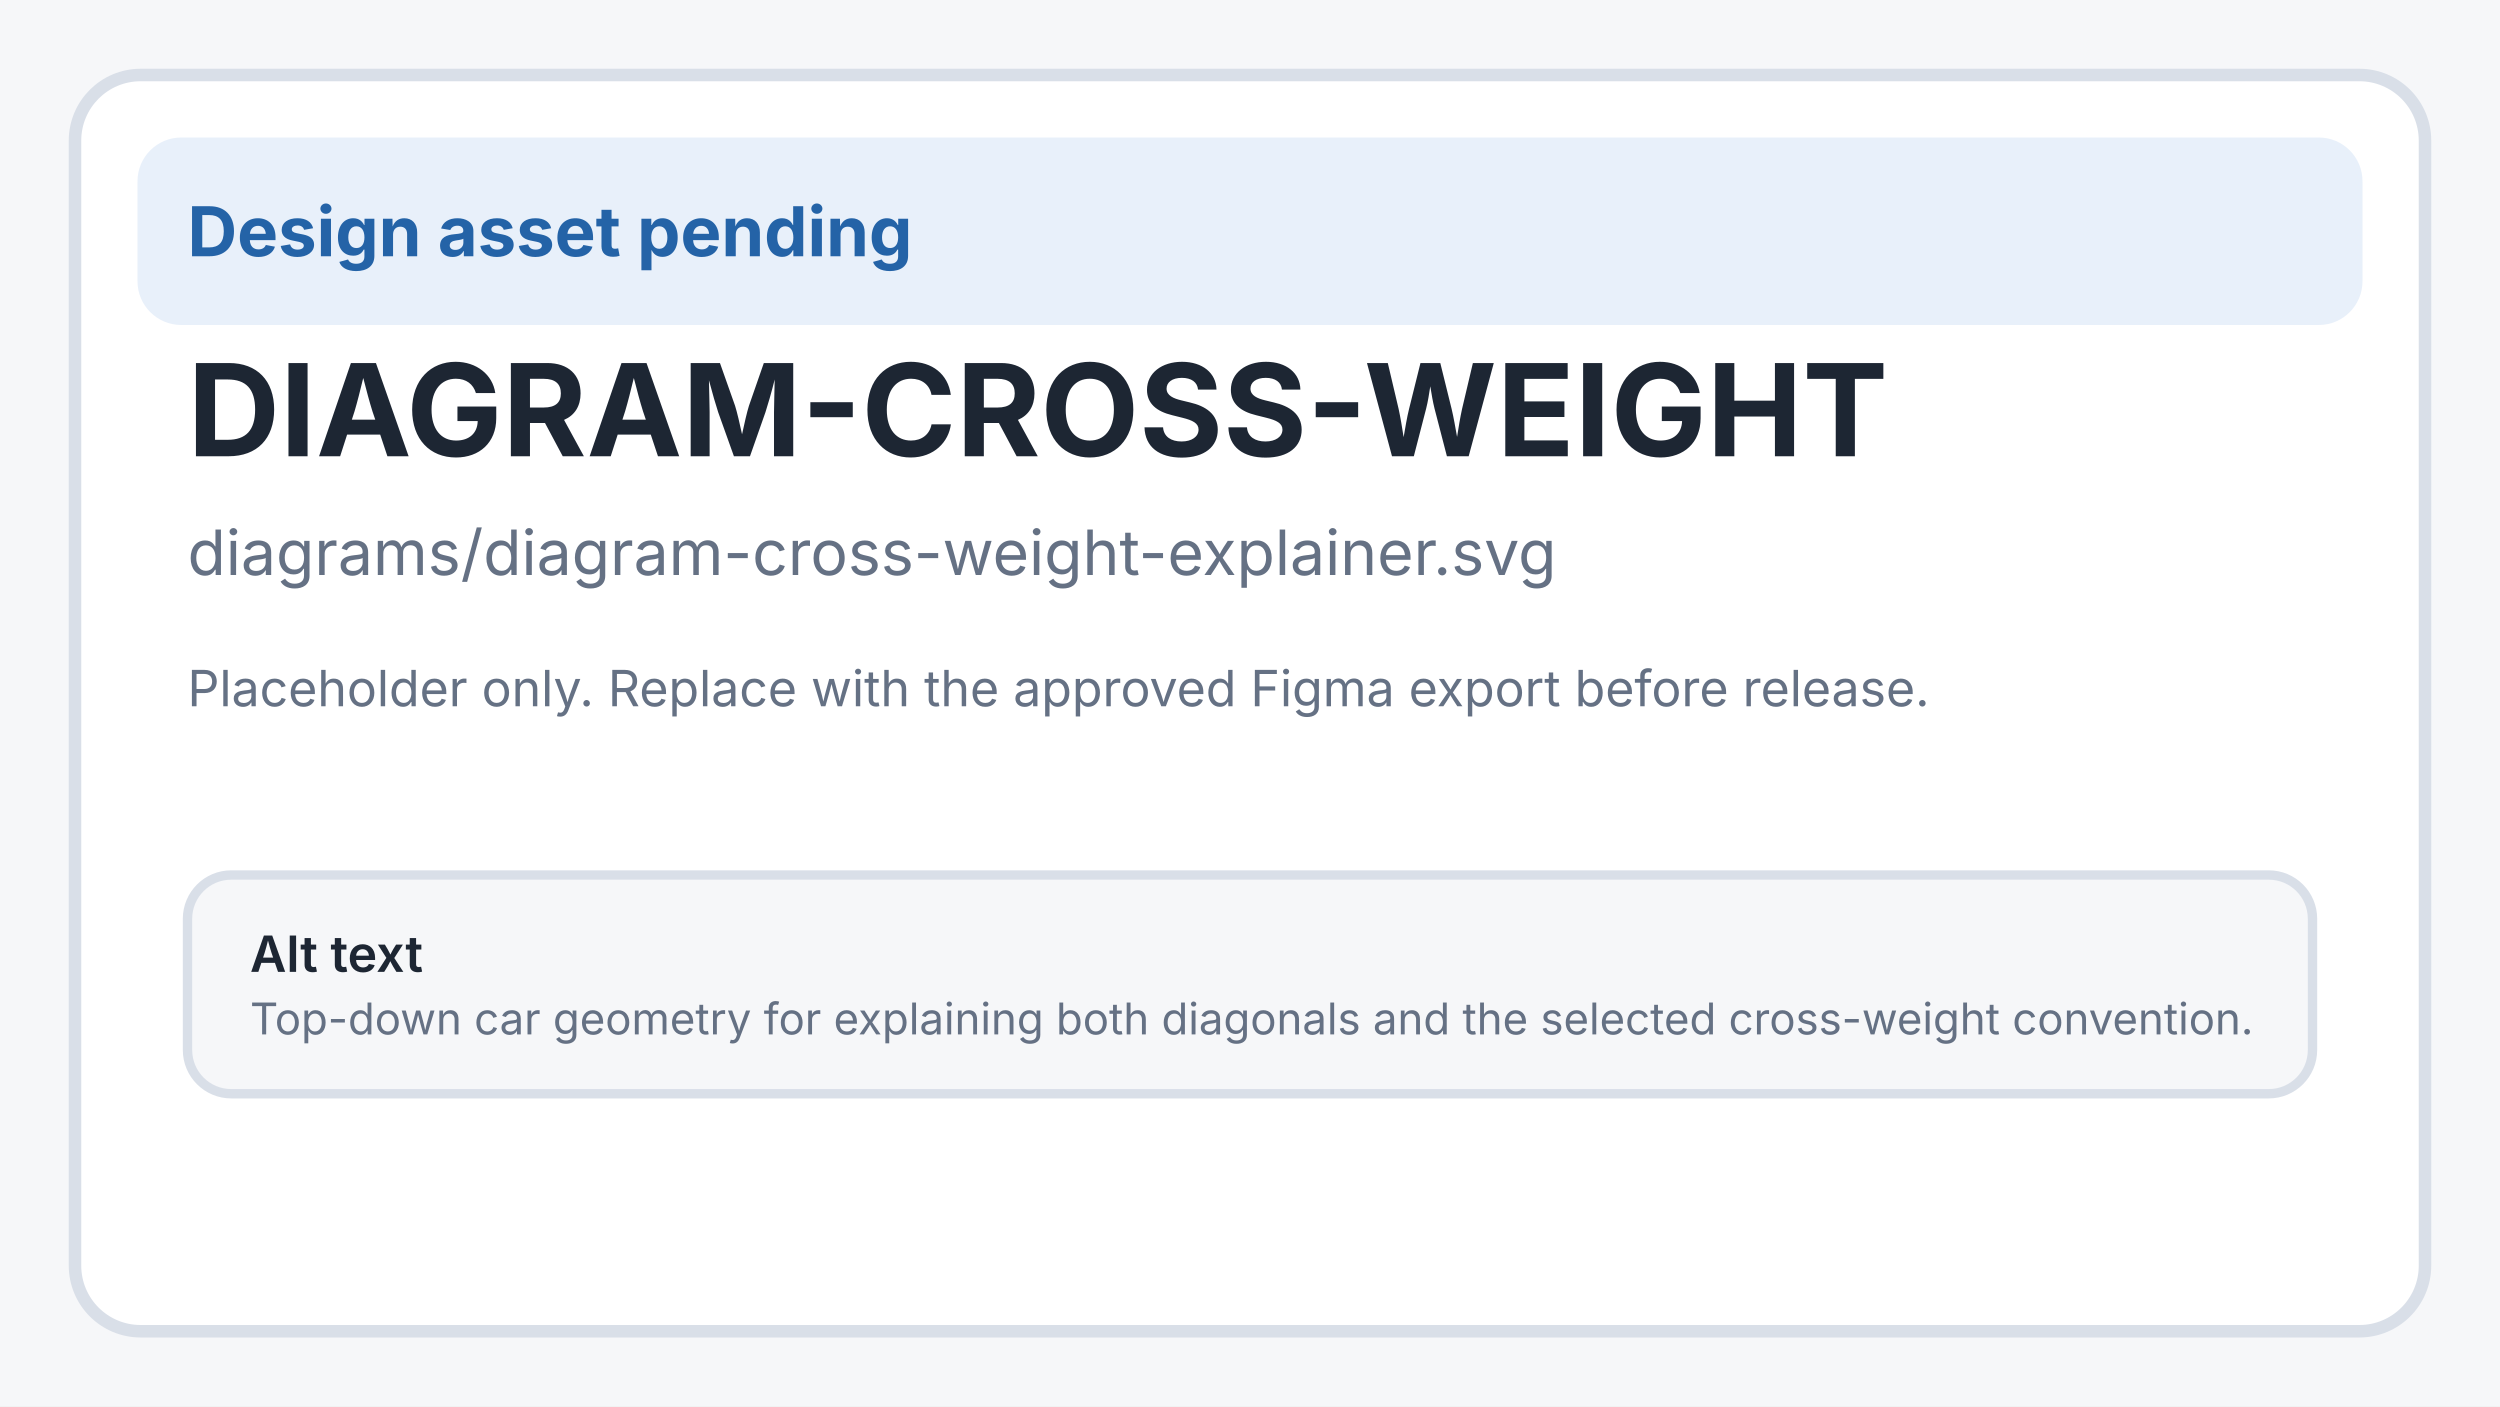
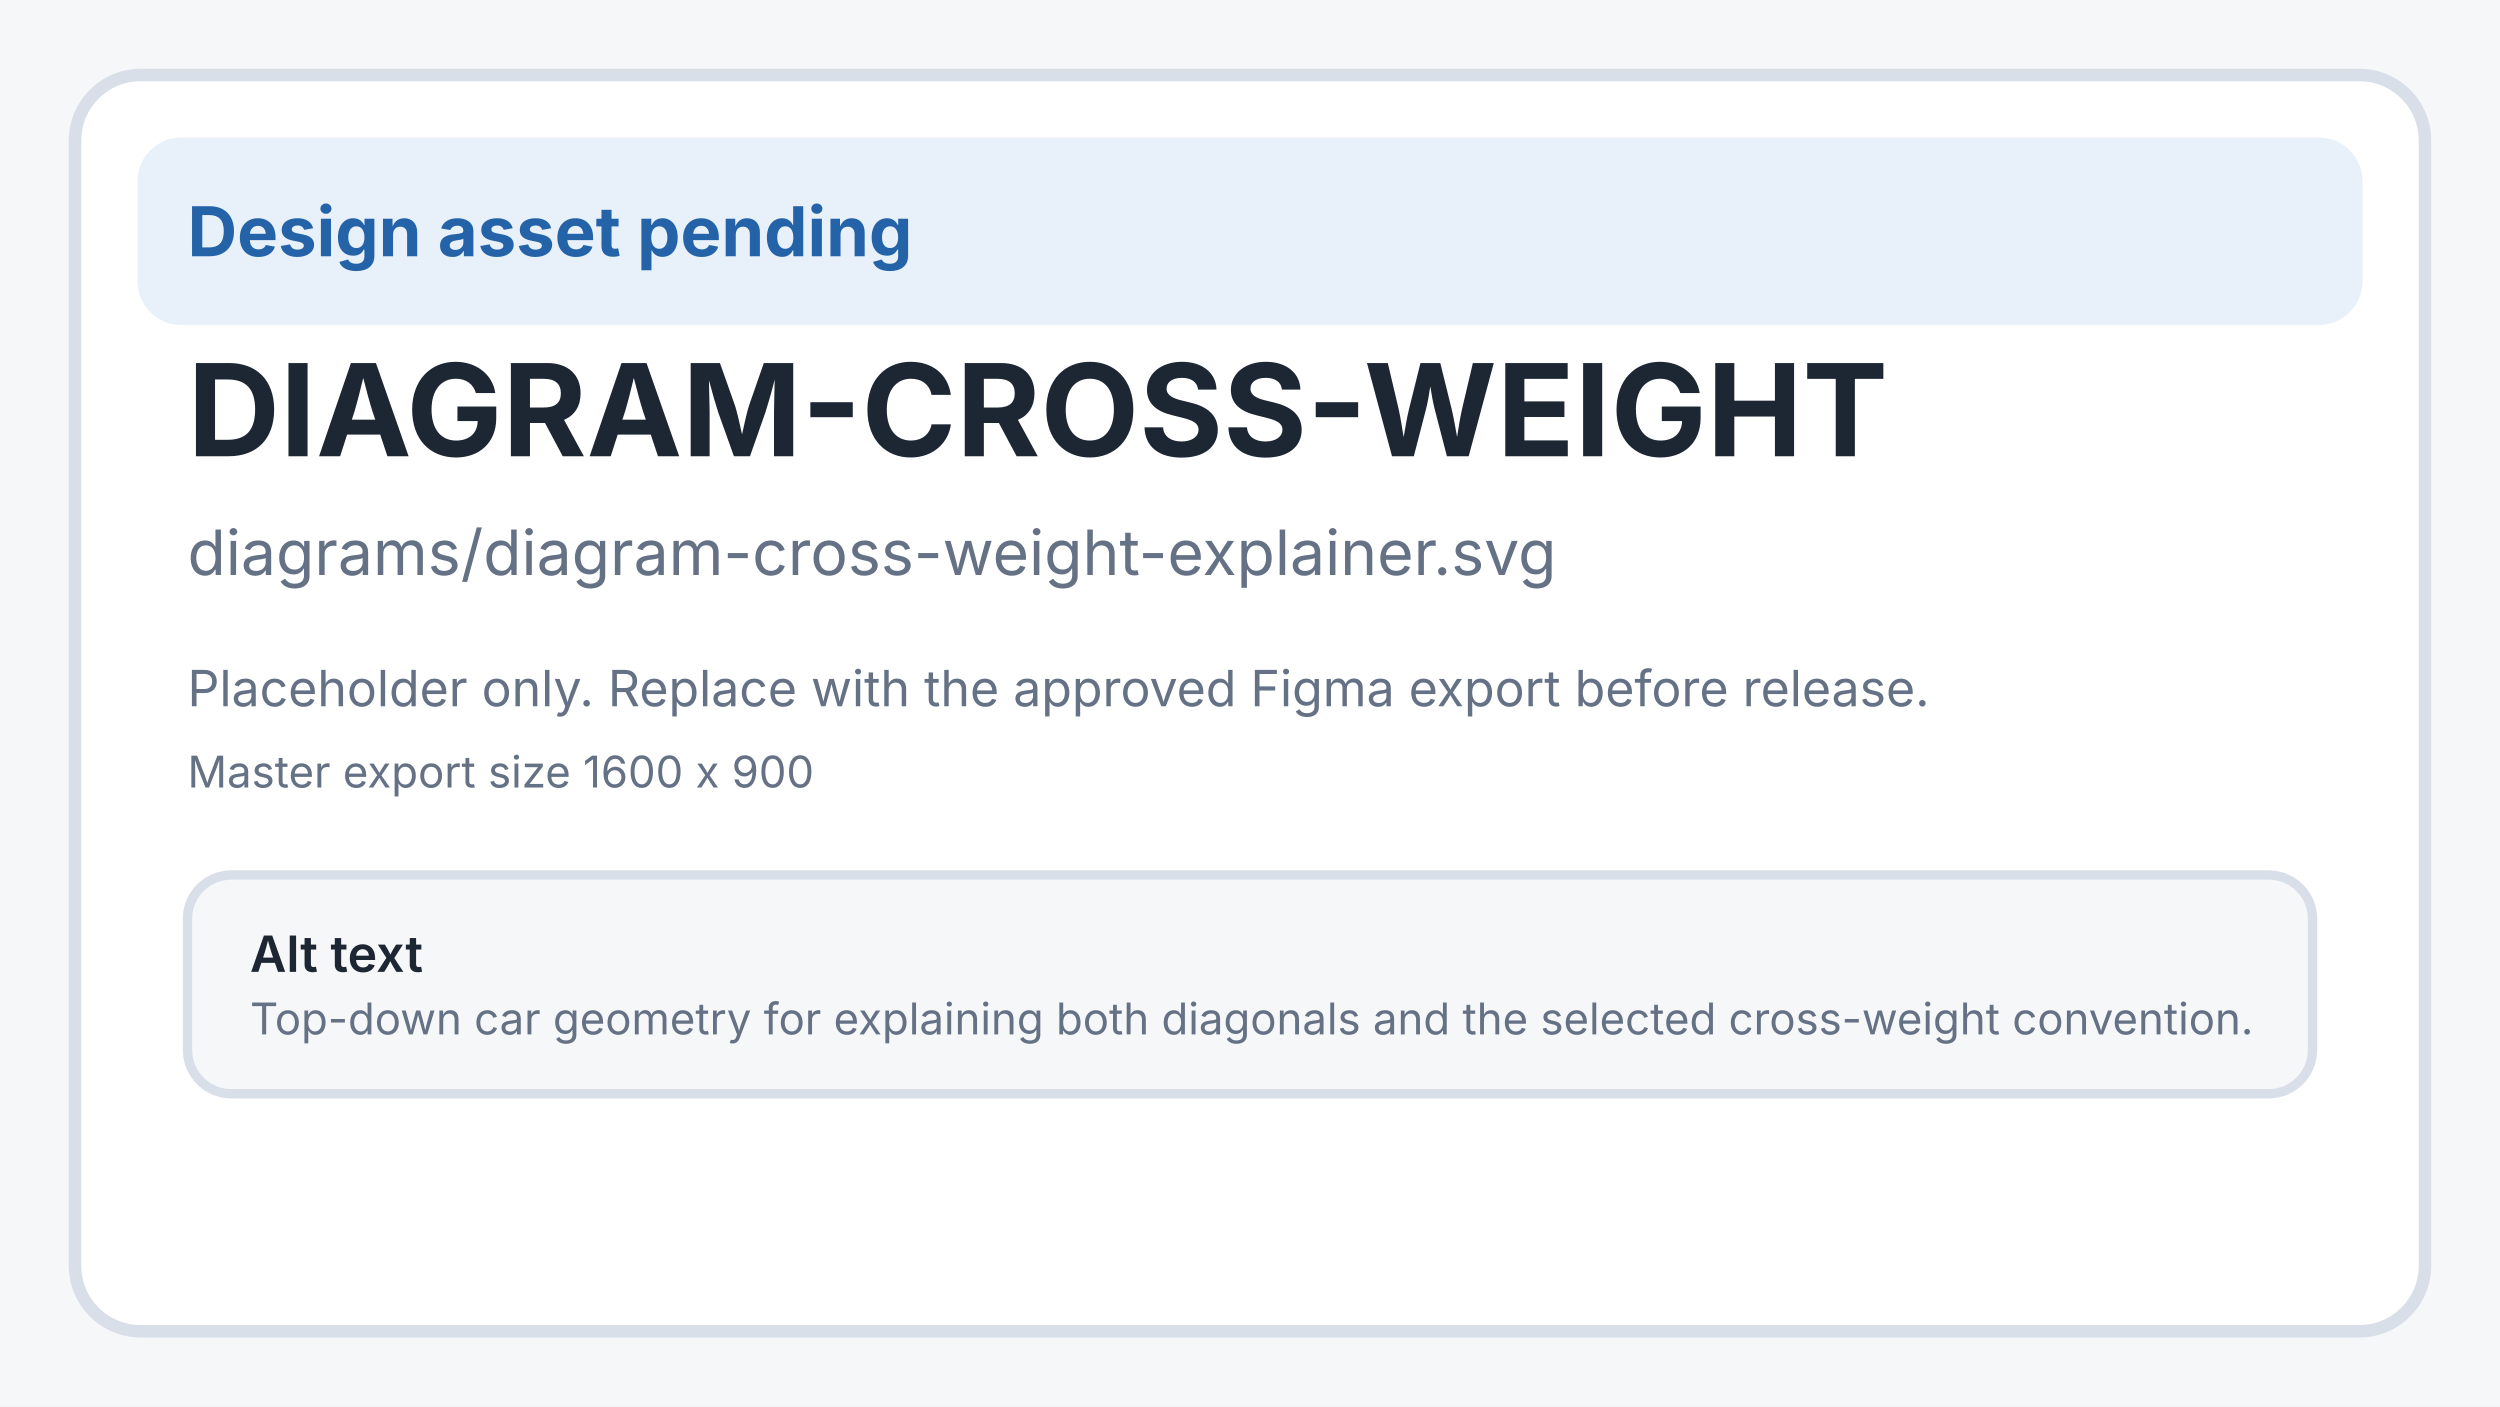
<svg xmlns="http://www.w3.org/2000/svg" viewBox="0 0 1600 900" role="img" aria-labelledby="title desc">
  <rect width="1600" height="900" fill="#F6F7F9" />
  <rect x="48" y="48" width="1504" height="804" rx="42" fill="#FFFFFF" stroke="#D9DFE8" stroke-width="8" />
  <rect x="88" y="88" width="1424" height="120" rx="28" fill="#E8F0FA" />
  <text x="120" y="164" fill="#2463A7" font-family="Inter, Segoe UI, sans-serif" font-size="44" font-weight="700">
    Design asset pending
  </text>
  <text x="120" y="292" fill="#1D2633" font-family="Inter, Segoe UI, sans-serif" font-size="82" font-weight="700">
    DIAGRAM-CROSS-WEIGHT
  </text>
  <text x="120" y="368" fill="#657184" font-family="Inter, Segoe UI, sans-serif" font-size="40">
    diagrams/diagram-cross-weight-explainer.svg
  </text>
  <text x="120" y="452" fill="#657184" font-family="Inter, Segoe UI, sans-serif" font-size="32">
    Placeholder only. Replace with the approved Figma export before release.
  </text>
+   <text x="120" y="504" fill="#657184" font-family="Inter, Segoe UI, sans-serif" font-size="28">
+     Master export size 1600 x 900
+   </text>
  <g transform="translate(120 560)">
    <rect width="1360" height="140" rx="28" fill="#F6F7F9" stroke="#D9DFE8" stroke-width="6" />
    <text x="40" y="62" fill="#1D2633" font-family="Inter, Segoe UI, sans-serif" font-size="32" font-weight="600">
      Alt text
    </text>
    <text x="40" y="102" fill="#657184" font-family="Inter, Segoe UI, sans-serif" font-size="28">
      Top-down car geometry for explaining both diagonals and the selected cross-weight convention.
    </text>
  </g>
</svg>
